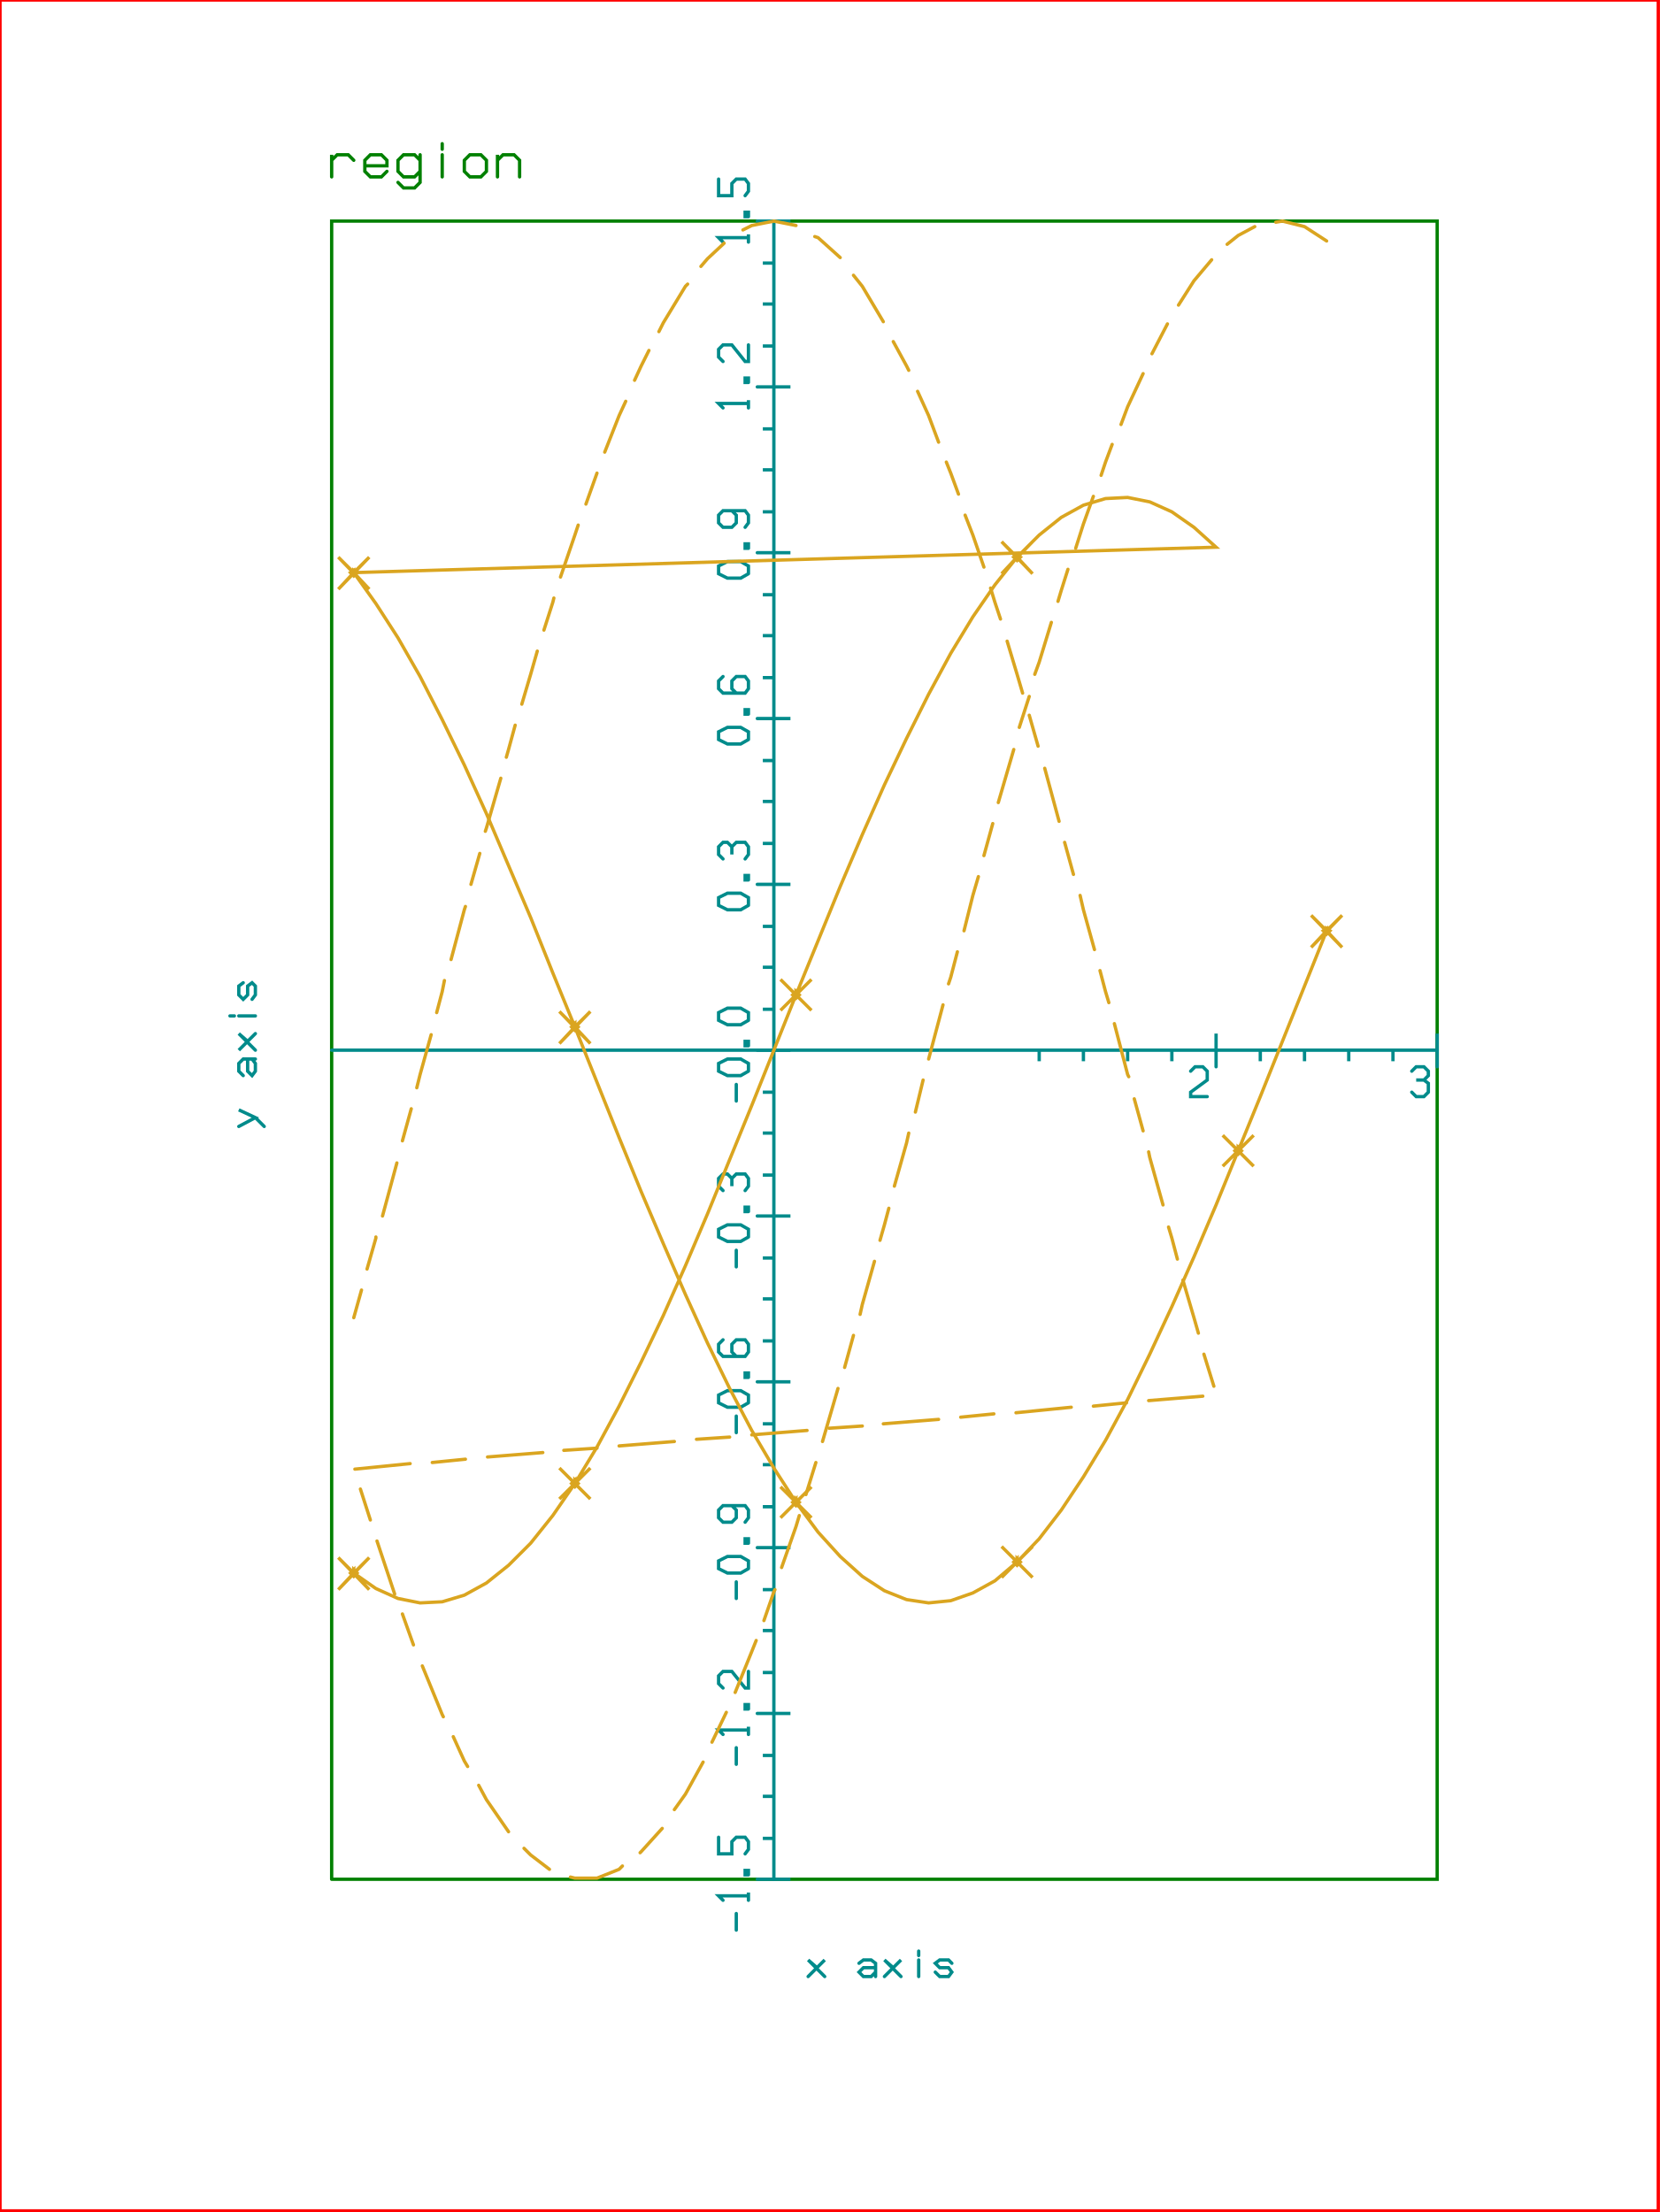
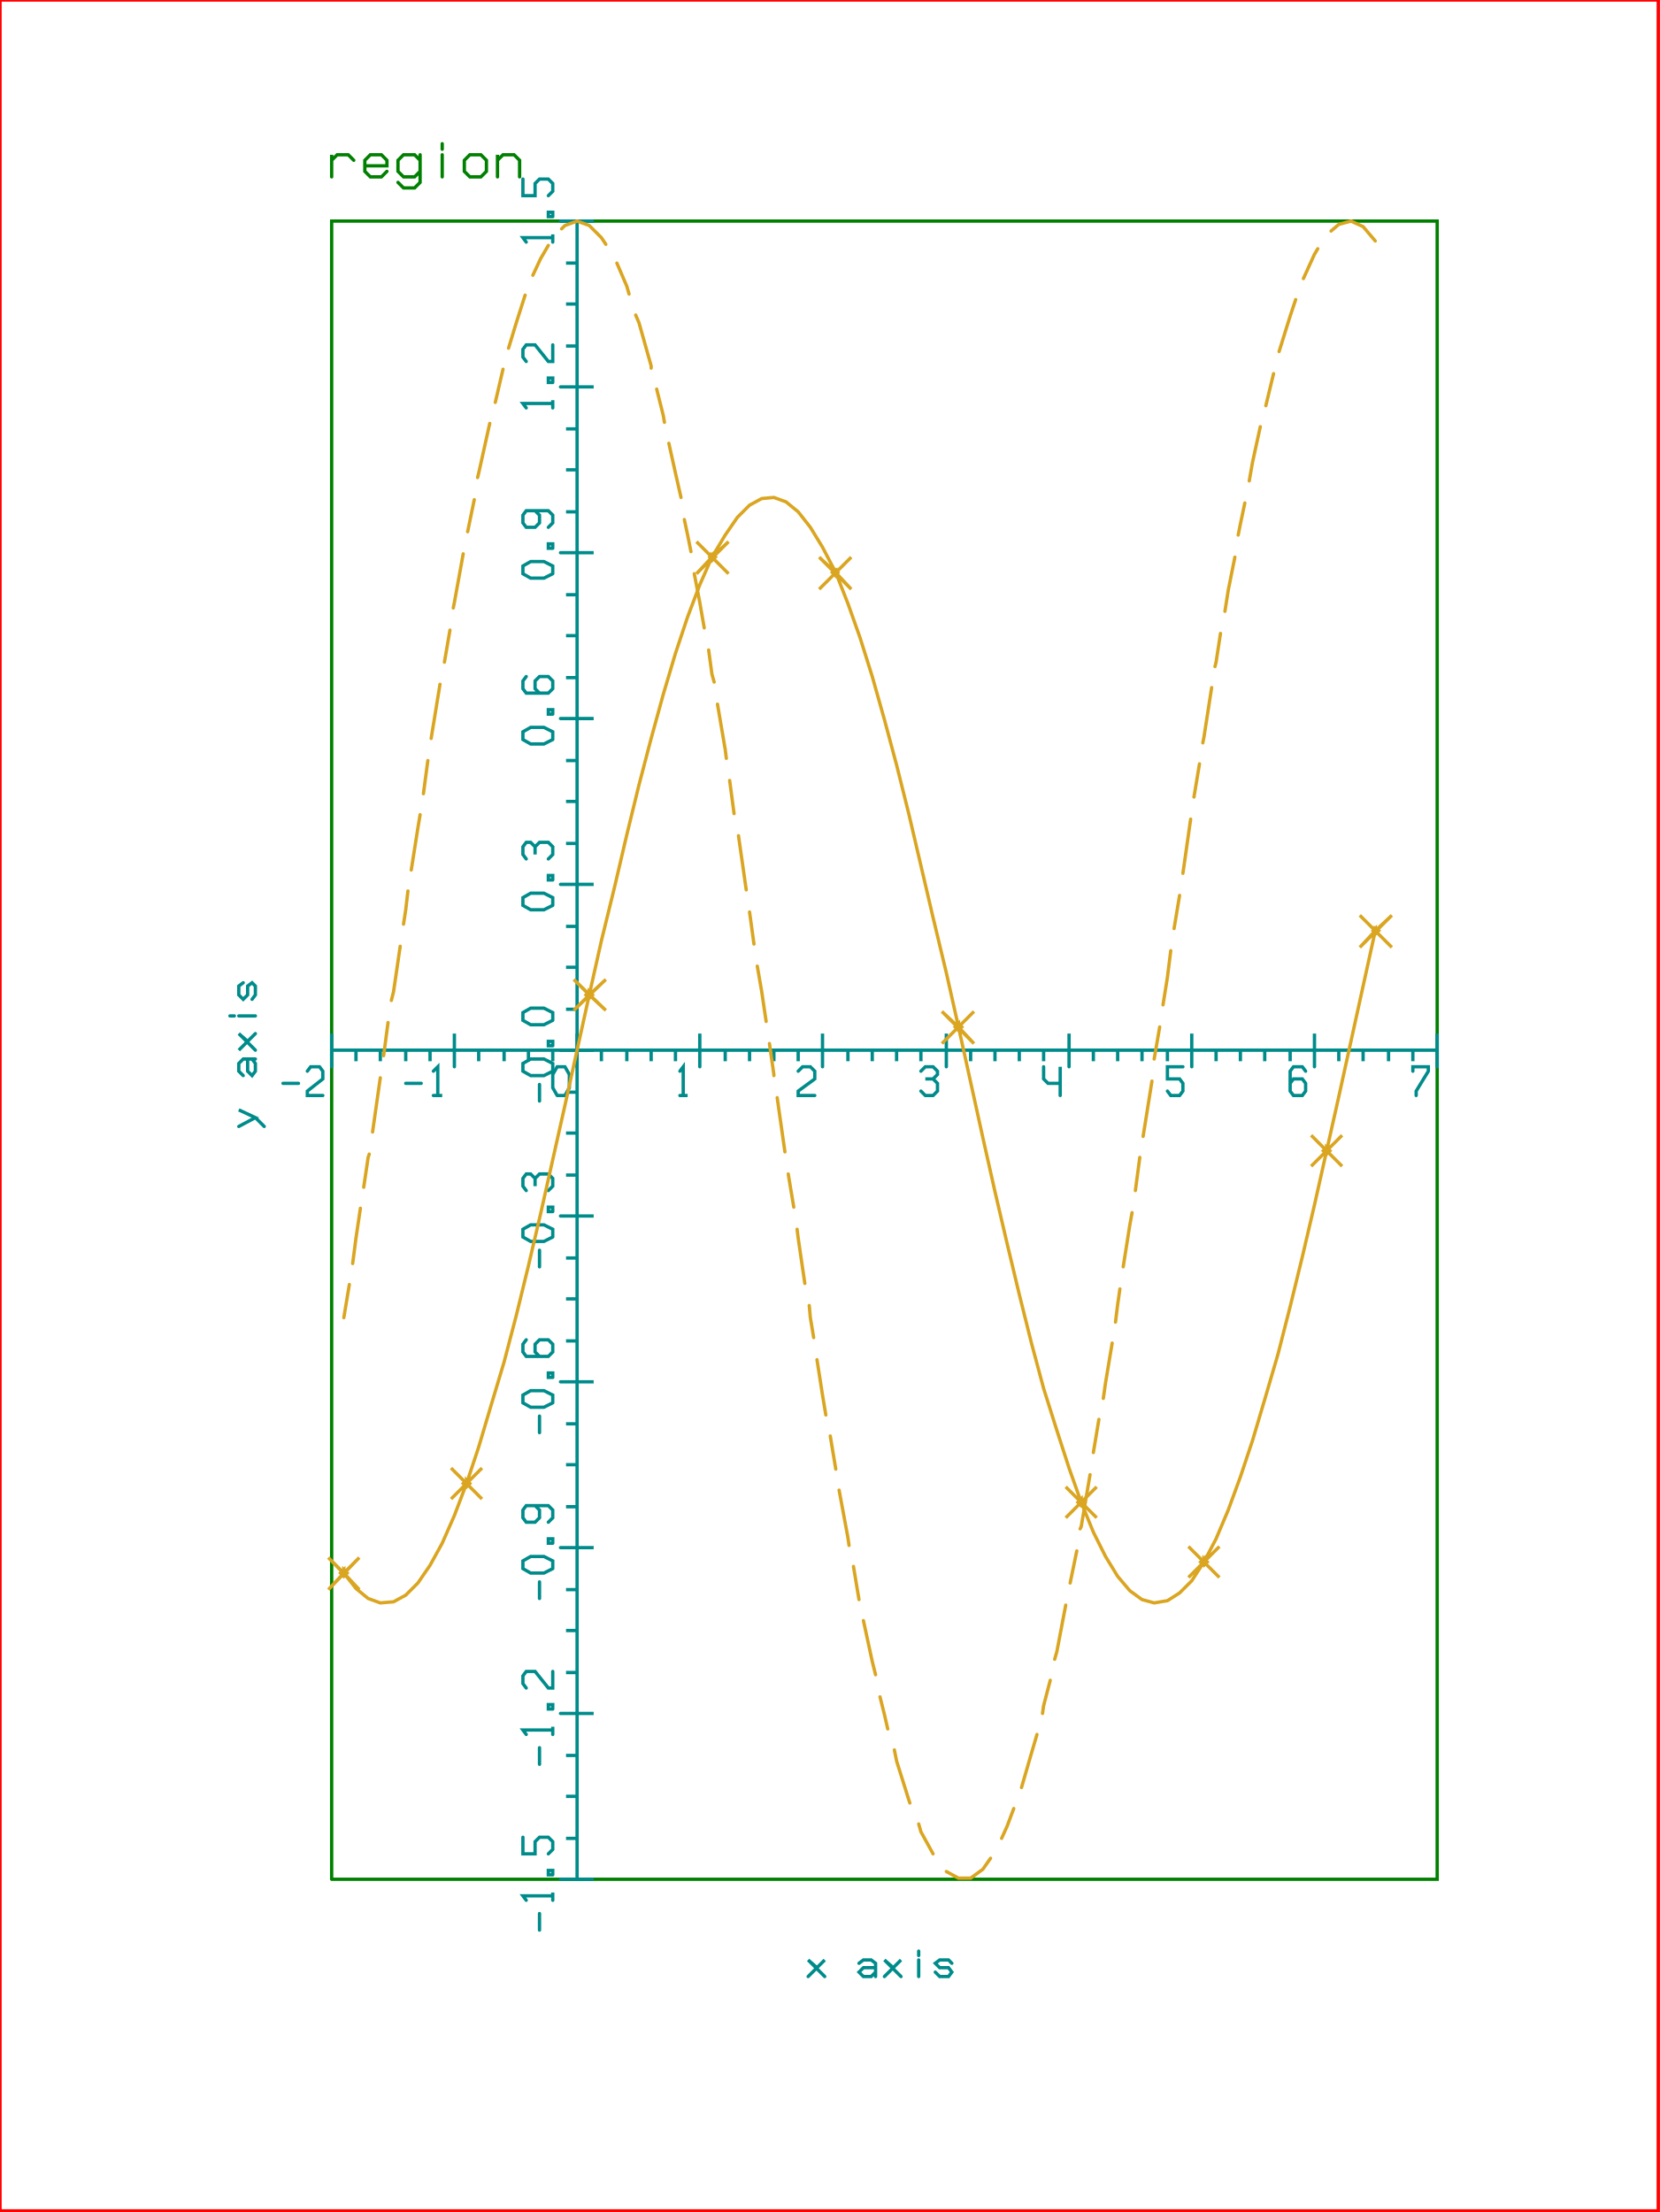
<svg xmlns="http://www.w3.org/2000/svg" baseProfile="full" version="1.1" width="1501" height="2001" viewBox="0 0 1501 2001">
  <g fill="none" stroke="black" stroke-linecap="round" stroke-width="3">
</g>
  <g fill="none" stroke="red" stroke-linecap="round" stroke-width="3">
    <path d="M 0 2000 0 0 1500 0 1500 2000 0 2000" />
  </g>
  <g fill="none" stroke="green" stroke-linecap="round" stroke-width="3">
    <path d="M 300 1700 300 200 1300 200 1300 1700 300 1700" />
    <path d="M 300 160 300 140 300 145 305 140 315 140 320 145" />
    <path d="M 350 155 345 160 335 160 330 155 330 145 335 140 345 140 350 145 350 150 330 150" />
    <path d="M 360 165 365 170 375 170 380 165 380 145 375 140 365 140 360 145 360 155 365 160 375 160 380 155 380 140" />
    <path d="M 400 160 400 140" />
    <path d="M 400 135 400 130" />
    <path d="M 420 145 425 140 435 140 440 145 440 155 435 160 425 160 420 155 420 145" />
    <path d="M 450 160 450 140 450 145 455 140 465 140 470 145 470 160" />
  </g>
  <g fill="none" stroke="darkcyan" stroke-linecap="round" stroke-width="3">
-     <path d="M 700 1700 715 1700 685 1700" />
-     <path d="M 666 1746 666 1731" />
-     <path d="M 677 1719 677 1712 677 1715 650 1715 654 1719" />
-     <path d="M 677 1696 674 1696 674 1692 677 1692 677 1696" />
-     <path d="M 650 1662 650 1677 662 1677 662 1666 666 1662 674 1662 677 1666 677 1673 674 1677" />
-     <path d="M 700 1700 700 1663 690 1663 700 1663 700 1625 690 1625 700 1625 700 1588 690 1588 700 1588 700 1550 690 1550 700 1550 715 1550 685 1550" />
-     <path d="M 666 1596 666 1581" />
-     <path d="M 677 1569 677 1562 677 1565 650 1565 654 1569" />
-     <path d="M 677 1546 674 1546 674 1542 677 1542 677 1546" />
-     <path d="M 654 1527 650 1523 650 1516 654 1512 662 1512 674 1527 677 1527 677 1512" />
-     <path d="M 700 1550 700 1513 690 1513 700 1513 700 1475 690 1475 700 1475 700 1438 690 1438 700 1438 700 1400 690 1400 700 1400 715 1400 685 1400" />
-     <path d="M 666 1446 666 1431" />
-     <path d="M 677 1419 670 1423 658 1423 650 1419 650 1412 658 1408 670 1408 677 1412 677 1419" />
-     <path d="M 677 1396 674 1396 674 1392 677 1392 677 1396" />
-     <path d="M 674 1377 677 1373 677 1366 674 1362 654 1362 650 1366 650 1373 654 1377 662 1377 666 1373 666 1366 662 1362" />
-     <path d="M 700 1400 700 1363 690 1363 700 1363 700 1325 690 1325 700 1325 700 1288 690 1288 700 1288 700 1250 690 1250 700 1250 715 1250 685 1250" />
-     <path d="M 666 1296 666 1281" />
-     <path d="M 677 1269 670 1273 658 1273 650 1269 650 1262 658 1258 670 1258 677 1262 677 1269" />
-     <path d="M 677 1246 674 1246 674 1242 677 1242 677 1246" />
-     <path d="M 654 1212 650 1216 650 1223 654 1227 674 1227 677 1223 677 1216 674 1212 666 1212 662 1216 662 1223 666 1227" />
-     <path d="M 700 1250 700 1213 690 1213 700 1213 700 1175 690 1175 700 1175 700 1138 690 1138 700 1138 700 1100 690 1100 700 1100 715 1100 685 1100" />
-     <path d="M 666 1146 666 1131" />
-     <path d="M 677 1119 670 1123 658 1123 650 1119 650 1112 658 1108 670 1108 677 1112 677 1119" />
-     <path d="M 677 1096 674 1096 674 1092 677 1092 677 1096" />
-     <path d="M 654 1077 650 1073 650 1066 654 1062 658 1062 662 1066 662 1073 662 1066 666 1062 674 1062 677 1066 677 1073 674 1077" />
-     <path d="M 700 1100 700 1063 690 1063 700 1063 700 1025 690 1025 700 1025 700 988 690 988 700 988 700 950 690 950 700 950 715 950 685 950" />
-     <path d="M 666 996 666 981" />
-     <path d="M 677 969 670 973 658 973 650 969 650 962 658 958 670 958 677 962 677 969" />
-     <path d="M 677 946 674 946 674 942 677 942 677 946" />
-     <path d="M 677 923 670 927 658 927 650 923 650 916 658 912 670 912 677 916 677 923" />
-     <path d="M 700 950 700 913 690 913 700 913 700 875 690 875 700 875 700 838 690 838 700 838 700 800 690 800 700 800 715 800 685 800" />
-     <path d="M 677 819 670 823 658 823 650 819 650 812 658 808 670 808 677 812 677 819" />
-     <path d="M 677 796 674 796 674 792 677 792 677 796" />
-     <path d="M 654 777 650 773 650 766 654 762 658 762 662 766 662 773 662 766 666 762 674 762 677 766 677 773 674 777" />
-     <path d="M 700 800 700 763 690 763 700 763 700 725 690 725 700 725 700 688 690 688 700 688 700 650 690 650 700 650 715 650 685 650" />
-     <path d="M 677 669 670 673 658 673 650 669 650 662 658 658 670 658 677 662 677 669" />
-     <path d="M 677 646 674 646 674 642 677 642 677 646" />
-     <path d="M 654 612 650 616 650 623 654 627 674 627 677 623 677 616 674 612 666 612 662 616 662 623 666 627" />
-     <path d="M 700 650 700 613 690 613 700 613 700 575 690 575 700 575 700 538 690 538 700 538 700 500 690 500 700 500 715 500 685 500" />
-     <path d="M 677 519 670 523 658 523 650 519 650 512 658 508 670 508 677 512 677 519" />
-     <path d="M 677 496 674 496 674 492 677 492 677 496" />
-     <path d="M 674 477 677 473 677 466 674 462 654 462 650 466 650 473 654 477 662 477 666 473 666 466 662 462" />
-     <path d="M 700 500 700 463 690 463 700 463 700 425 690 425 700 425 700 388 690 388 700 388 700 350 690 350 700 350 715 350 685 350" />
-     <path d="M 677 369 677 362 677 365 650 365 654 369" />
-     <path d="M 677 346 674 346 674 342 677 342 677 346" />
-     <path d="M 654 327 650 323 650 316 654 312 662 312 674 327 677 327 677 312" />
-     <path d="M 700 350 700 313 690 313 700 313 700 275 690 275 700 275 700 238 690 238 700 238 700 200 690 200 700 200 715 200 685 200" />
-     <path d="M 677 219 677 212 677 215 650 215 654 219" />
-     <path d="M 677 196 674 196 674 192 677 192 677 196" />
-     <path d="M 650 162 650 177 662 177 662 166 666 162 674 162 677 166 677 173 674 177" />
-     <path d="M 700 200 700 200" />
-     <path d="M 300 950 940 950 940 960 940 950 980 950 980 960 980 950 1020 950 1020 960 1020 950 1060 950 1060 960 1060 950 1100 950 1100 960 1100 950 1100 935 1100 965" />
-     <path d="M 1077 969 1081 965 1088 965 1092 969 1092 977 1077 988 1077 992 1092 992" />
-     <path d="M 1100 950 1140 950 1140 960 1140 950 1180 950 1180 960 1180 950 1220 950 1220 960 1220 950 1260 950 1260 960 1260 950 1300 950 1300 960 1300 950 1300 935 1300 965" />
-     <path d="M 1277 969 1281 965 1288 965 1292 969 1292 973 1288 977 1281 977 1288 977 1292 980 1292 988 1288 992 1281 992 1277 988" />
+     <path d="M 522 1700 537 1700 507 1700" />
+     <path d="M 488 1746 488 1731" />
+     <path d="M 500 1719 500 1712 500 1715 473 1715 476 1719" />
+     <path d="M 500 1696 496 1696 496 1692 500 1692 500 1696" />
+     <path d="M 473 1662 473 1677 484 1677 484 1666 488 1662 496 1662 500 1666 500 1673 496 1677" />
+     <path d="M 522 1700 522 1663 512 1663 522 1663 522 1625 512 1625 522 1625 522 1588 512 1588 522 1588 522 1550 512 1550 522 1550 537 1550 507 1550" />
+     <path d="M 488 1596 488 1581" />
+     <path d="M 500 1569 500 1562 500 1565 473 1565 476 1569" />
+     <path d="M 500 1546 496 1546 496 1542 500 1542 500 1546" />
+     <path d="M 476 1527 473 1523 473 1516 476 1512 484 1512 496 1527 500 1527 500 1512" />
+     <path d="M 522 1550 522 1513 512 1513 522 1513 522 1475 512 1475 522 1475 522 1438 512 1438 522 1438 522 1400 512 1400 522 1400 537 1400 507 1400" />
+     <path d="M 488 1446 488 1431" />
+     <path d="M 500 1419 492 1423 480 1423 473 1419 473 1412 480 1408 492 1408 500 1412 500 1419" />
+     <path d="M 500 1396 496 1396 496 1392 500 1392 500 1396" />
+     <path d="M 496 1377 500 1373 500 1366 496 1362 476 1362 473 1366 473 1373 476 1377 484 1377 488 1373 488 1366 484 1362" />
+     <path d="M 522 1400 522 1363 512 1363 522 1363 522 1325 512 1325 522 1325 522 1288 512 1288 522 1288 522 1250 512 1250 522 1250 537 1250 507 1250" />
+     <path d="M 488 1296 488 1281" />
+     <path d="M 500 1269 492 1273 480 1273 473 1269 473 1262 480 1258 492 1258 500 1262 500 1269" />
+     <path d="M 500 1246 496 1246 496 1242 500 1242 500 1246" />
+     <path d="M 476 1212 473 1216 473 1223 476 1227 496 1227 500 1223 500 1216 496 1212 488 1212 484 1216 484 1223 488 1227" />
+     <path d="M 522 1250 522 1213 512 1213 522 1213 522 1175 512 1175 522 1175 522 1138 512 1138 522 1138 522 1100 512 1100 522 1100 537 1100 507 1100" />
+     <path d="M 488 1146 488 1131" />
+     <path d="M 500 1119 492 1123 480 1123 473 1119 473 1112 480 1108 492 1108 500 1112 500 1119" />
+     <path d="M 500 1096 496 1096 496 1092 500 1092 500 1096" />
+     <path d="M 476 1077 473 1073 473 1066 476 1062 480 1062 484 1066 484 1073 484 1066 488 1062 496 1062 500 1066 500 1073 496 1077" />
+     <path d="M 522 1100 522 1063 512 1063 522 1063 522 1025 512 1025 522 1025 522 988 512 988 522 988 522 950 512 950 522 950 537 950 507 950" />
+     <path d="M 488 996 488 981" />
+     <path d="M 500 969 492 973 480 973 473 969 473 962 480 958 492 958 500 962 500 969" />
+     <path d="M 500 946 496 946 496 942 500 942 500 946" />
+     <path d="M 500 923 492 927 480 927 473 923 473 916 480 912 492 912 500 916 500 923" />
+     <path d="M 522 950 522 913 512 913 522 913 522 875 512 875 522 875 522 838 512 838 522 838 522 800 512 800 522 800 537 800 507 800" />
+     <path d="M 500 819 492 823 480 823 473 819 473 812 480 808 492 808 500 812 500 819" />
+     <path d="M 500 796 496 796 496 792 500 792 500 796" />
+     <path d="M 476 777 473 773 473 766 476 762 480 762 484 766 484 773 484 766 488 762 496 762 500 766 500 773 496 777" />
+     <path d="M 522 800 522 763 512 763 522 763 522 725 512 725 522 725 522 688 512 688 522 688 522 650 512 650 522 650 537 650 507 650" />
+     <path d="M 500 669 492 673 480 673 473 669 473 662 480 658 492 658 500 662 500 669" />
+     <path d="M 500 646 496 646 496 642 500 642 500 646" />
+     <path d="M 476 612 473 616 473 623 476 627 496 627 500 623 500 616 496 612 488 612 484 616 484 623 488 627" />
+     <path d="M 522 650 522 613 512 613 522 613 522 575 512 575 522 575 522 538 512 538 522 538 522 500 512 500 522 500 537 500 507 500" />
+     <path d="M 500 519 492 523 480 523 473 519 473 512 480 508 492 508 500 512 500 519" />
+     <path d="M 500 496 496 496 496 492 500 492 500 496" />
+     <path d="M 496 477 500 473 500 466 496 462 476 462 473 466 473 473 476 477 484 477 488 473 488 466 484 462" />
+     <path d="M 522 500 522 463 512 463 522 463 522 425 512 425 522 425 522 388 512 388 522 388 522 350 512 350 522 350 537 350 507 350" />
+     <path d="M 500 369 500 362 500 365 473 365 476 369" />
+     <path d="M 500 346 496 346 496 342 500 342 500 346" />
+     <path d="M 476 327 473 323 473 316 476 312 484 312 496 327 500 327 500 312" />
+     <path d="M 522 350 522 313 512 313 522 313 522 275 512 275 522 275 522 238 512 238 522 238 522 200 512 200 522 200 537 200 507 200" />
+     <path d="M 500 219 500 212 500 215 473 215 476 219" />
+     <path d="M 500 196 496 196 496 192 500 192 500 196" />
+     <path d="M 473 162 473 177 484 177 484 166 488 162 496 162 500 166 500 173 496 177" />
+     <path d="M 522 200 522 200" />
+     <path d="M 300 950 300 935 300 965" />
+     <path d="M 256 980 270 980" />
+     <path d="M 278 969 281 965 289 965 292 969 292 976 278 987 278 991 292 991" />
+     <path d="M 300 950 322 950 322 960 322 950 344 950 344 960 344 950 367 950 367 960 367 950 389 950 389 960 389 950 411 950 411 960 411 950 411 935 411 965" />
+     <path d="M 367 980 381 980" />
+     <path d="M 392 991 400 991 396 991 396 965 392 969" />
+     <path d="M 411 950 433 950 433 960 433 950 456 950 456 960 456 950 478 950 478 960 478 950 500 950 500 960 500 950 522 950 522 960 522 950 522 935 522 965" />
+     <path d="M 504 991 500 984 500 972 504 965 511 965 515 972 515 984 511 991 504 991" />
+     <path d="M 522 950 544 950 544 960 544 950 567 950 567 960 567 950 589 950 589 960 589 950 611 950 611 960 611 950 633 950 633 960 633 950 633 935 633 965" />
+     <path d="M 615 991 622 991 618 991 618 965 615 969" />
+     <path d="M 633 950 656 950 656 960 656 950 678 950 678 960 678 950 700 950 700 960 700 950 722 950 722 960 722 950 744 950 744 960 744 950 744 935 744 965" />
+     <path d="M 722 969 726 965 733 965 737 969 737 976 722 987 722 991 737 991" />
+     <path d="M 744 950 767 950 767 960 767 950 789 950 789 960 789 950 811 950 811 960 811 950 833 950 833 960 833 950 856 950 856 960 856 950 856 935 856 965" />
+     <path d="M 833 969 837 965 844 965 848 969 848 972 844 976 837 976 844 976 848 980 848 987 844 991 837 991 833 987" />
+     <path d="M 856 950 878 950 878 960 878 950 900 950 900 960 900 950 922 950 922 960 922 950 944 950 944 960 944 950 967 950 967 960 967 950 967 935 967 965" />
+     <path d="M 944 965 944 976 948 980 959 980 959 965 959 991" />
+     <path d="M 967 950 989 950 989 960 989 950 1011 950 1011 960 1011 950 1033 950 1033 960 1033 950 1056 950 1056 960 1056 950 1078 950 1078 960 1078 950 1078 935 1078 965" />
+     <path d="M 1070 965 1056 965 1056 976 1067 976 1070 980 1070 987 1067 991 1059 991 1056 987" />
+     <path d="M 1078 950 1100 950 1100 960 1100 950 1122 950 1122 960 1122 950 1144 950 1144 960 1144 950 1167 950 1167 960 1167 950 1189 950 1189 960 1189 950 1189 935 1189 965" />
+     <path d="M 1181 969 1178 965 1170 965 1167 969 1167 987 1170 991 1178 991 1181 987 1181 980 1178 976 1170 976 1167 980" />
+     <path d="M 1189 950 1211 950 1211 960 1211 950 1233 950 1233 960 1233 950 1256 950 1256 960 1256 950 1278 950 1278 960 1278 950 1300 950 1300 960 1300 950 1300 935 1300 965" />
+     <path d="M 1278 969 1278 965 1292 965 1292 969 1281 987 1281 991" />
    <path d="M 1300 950 1300 950" />
    <path d="M 731 1788 746 1773 739 1780 731 1773 746 1788" />
    <path d="M 777 1776 781 1773 788 1773 792 1776 792 1784 788 1788 781 1788 777 1784 781 1780 792 1780 792 1788" />
    <path d="M 800 1788 815 1773 808 1780 800 1773 815 1788" />
    <path d="M 831 1788 831 1773" />
    <path d="M 831 1769 831 1765" />
    <path d="M 846 1784 850 1788 858 1788 861 1784 858 1780 850 1780 846 1776 850 1773 858 1773 861 1776" />
    <path d="M 216 1019 231 1011 216 1004 231 1011 239 1019" />
    <path d="M 220 973 216 969 216 962 220 958 228 958 231 962 231 969 228 973 224 969 224 958 231 958" />
    <path d="M 231 950 216 935 224 942 216 950 231 935" />
    <path d="M 231 919 216 919" />
    <path d="M 212 919 208 919" />
    <path d="M 228 904 231 900 231 892 228 889 224 892 224 900 220 904 216 900 216 892 220 889" />
  </g>
  <g fill="none" stroke="goldenrod" stroke-linecap="round" stroke-width="3">
-     <path d="M 320 1423 320 1420 317 1423 320 1426 323 1423 320 1420 320 1423 334 1409 306 1438 320 1423 306 1409 334 1438 320 1423 340 1437 360 1446 380 1450 400 1449 420 1443 440 1432 460 1416 480 1396 500 1371 520 1342 520 1339 517 1342 520 1345 523 1342 520 1339 520 1342 534 1328 506 1356 520 1342 506 1328 534 1356 520 1342 540 1309 560 1272 580 1232 600 1190 620 1145 640 1098 660 1049 680 1000 700 950 720 900 720 897 717 900 720 903 723 900 720 897 720 900 734 886 706 914 720 900 706 886 734 914 720 900 740 851 760 802 780 755 800 710 820 668 840 628 860 591 880 558 900 529 920 504 920 502 917 504 920 507 923 504 920 502 920 504 934 490 906 519 920 504 906 490 934 519 920 504 940 484 960 468 980 457 1000 451 1020 450 1040 454 1060 463 1080 477 1100 495 320 518 320 516 317 518 320 521 323 518 320 516 320 518 334 504 306 533 320 518 306 504 334 533 320 518 340 546 360 577 380 612 400 651 420 692 440 736 460 783 480 830 500 880 520 929 520 926 517 929 520 932 523 929 520 926 520 929 534 915 506 944 520 929 506 915 534 944 520 929 540 979 560 1029 580 1078 600 1125 620 1171 640 1215 660 1256 680 1294 700 1328 720 1359 720 1356 717 1359 720 1362 723 1359 720 1356 720 1359 734 1345 706 1373 720 1359 706 1345 734 1373 720 1359 740 1386 760 1408 780 1426 800 1439 820 1447 840 1450 860 1448 880 1441 900 1430 920 1413 920 1410 917 1413 920 1416 923 1413 920 1410 920 1413 934 1399 906 1427 920 1413 906 1399 934 1427 920 1413 940 1392 960 1366 980 1336 1000 1303 1020 1266 1040 1225 1060 1182 1080 1137 1100 1090 1120 1041 1120 1038 1117 1041 1120 1044 1123 1041 1120 1038 1120 1041 1134 1027 1106 1055 1120 1041 1106 1027 1134 1055 1120 1041 1140 992 1160 942 1180 892 1200 842 1200 840 1197 842 1200 845 1203 842 1200 840 1200 842 1214 828 1186 857 1200 842 1186 828 1214 857 1200 842" />
-     <path d="M 1200 218 1180 205 1160 200 1154 201" />
-     <path d="M 1135 205 1120 213 1110 221" />
-     <path d="M 1096 235 1080 254 1066 276" />
-     <path d="M 1056 293 1042 320" />
-     <path d="M 1034 338 1020 368 1014 384" />
-     <path d="M 1006 402 1000 418 996 430" />
-     <path d="M 989 449 980 474 973 496" />
-     <path d="M 966 515 960 534 957 544" />
-     <path d="M 951 563 940 599 936 610" />
-     <path d="M 931 630 922 658" />
-     <path d="M 917 678 903 726" />
-     <path d="M 898 745 890 774" />
-     <path d="M 885 793 880 810 872 842" />
-     <path d="M 866 861 860 884 858 890" />
-     <path d="M 853 909 840 958" />
-     <path d="M 835 977 828 1006" />
-     <path d="M 822 1025 820 1034 809 1073" />
-     <path d="M 804 1093 800 1108 796 1122" />
-     <path d="M 791 1141 780 1180 778 1189" />
-     <path d="M 772 1208 764 1237" />
-     <path d="M 758 1256 744 1304" />
-     <path d="M 738 1323 729 1352" />
-     <path d="M 723 1371 720 1381 707 1418" />
-     <path d="M 701 1438 700 1440 691 1466" />
-     <path d="M 684 1484 680 1494 665 1531" />
-     <path d="M 657 1549 644 1576" />
-     <path d="M 636 1594 620 1623 610 1637" />
-     <path d="M 599 1654 580 1675 579 1676" />
-     <path d="M 563 1688 560 1691 540 1699 520 1699 516 1698" />
-     <path d="M 497 1691 480 1678 474 1672" />
-     <path d="M 460 1657 460 1657 440 1628 433 1615" />
-     <path d="M 423 1598 420 1593 410 1571" />
-     <path d="M 401 1553 400 1551 382 1507" />
-     <path d="M 374 1488 364 1460" />
-     <path d="M 357 1442 341 1394" />
-     <path d="M 335 1375 326 1347" />
-     <path d="M 321 1329 371 1324" />
-     <path d="M 391 1323 421 1320" />
-     <path d="M 441 1318 491 1314" />
-     <path d="M 510 1312 540 1310" />
-     <path d="M 560 1308 610 1304" />
-     <path d="M 630 1302 660 1300" />
-     <path d="M 680 1298 730 1294" />
-     <path d="M 750 1292 780 1290" />
-     <path d="M 799 1288 849 1284" />
-     <path d="M 869 1282 899 1279" />
-     <path d="M 919 1278 969 1273" />
-     <path d="M 989 1272 1019 1269" />
-     <path d="M 1039 1267 1088 1263" />
-     <path d="M 1098 1254 1089 1225" />
-     <path d="M 1084 1206 1080 1192 1070 1158" />
-     <path d="M 1065 1139 1060 1120 1057 1110" />
-     <path d="M 1052 1090 1040 1047 1039 1042" />
-     <path d="M 1034 1023 1026 994" />
-     <path d="M 1021 974 1020 972 1008 926" />
-     <path d="M 1003 907 1000 897 995 878" />
-     <path d="M 990 859 980 823 977 810" />
-     <path d="M 971 791 963 762" />
-     <path d="M 958 743 945 695" />
-     <path d="M 939 675 931 647" />
-     <path d="M 925 627 920 610 911 580" />
-     <path d="M 905 560 900 545 896 532" />
-     <path d="M 890 513 880 484 873 466" />
-     <path d="M 867 447 860 428 856 418" />
-     <path d="M 849 400 840 376 830 354" />
-     <path d="M 822 335 820 331 808 309" />
-     <path d="M 799 291 780 259 772 249" />
-     <path d="M 760 233 740 215 737 214" />
-     <path d="M 720 204 700 200 680 204 672 208" />
-     <path d="M 655 220 640 234 634 241" />
-     <path d="M 622 257 620 259 600 292 596 300" />
-     <path d="M 587 317 580 331 574 344" />
-     <path d="M 566 363 560 376 547 409" />
-     <path d="M 540 428 530 456" />
-     <path d="M 523 475 520 484 507 522" />
-     <path d="M 501 541 500 545 492 570" />
-     <path d="M 486 589 480 610 472 637" />
-     <path d="M 466 656 460 678 458 685" />
-     <path d="M 453 704 440 749 439 752" />
-     <path d="M 434 772 426 800" />
-     <path d="M 421 820 420 823 408 868" />
-     <path d="M 402 887 400 897 395 916" />
-     <path d="M 390 936 380 972 377 984" />
-     <path d="M 372 1003 364 1032" />
-     <path d="M 359 1052 346 1100" />
-     <path d="M 340 1119 340 1120 332 1148" />
-     <path d="M 327 1167 320 1192" />
+     <path d="M 311 1423 311 1420 308 1423 311 1426 314 1423 311 1420 311 1423 325 1409 297 1438 311 1423 297 1409 325 1438 311 1423 322 1437 333 1446 344 1450 356 1449 367 1443 378 1432 389 1416 400 1396 411 1371 422 1342 422 1339 419 1342 422 1345 425 1342 422 1339 422 1342 436 1328 408 1356 422 1342 408 1328 436 1356 422 1342 433 1309 444 1272 456 1232 467 1190 478 1145 489 1098 500 1049 511 1000 522 950 533 900 533 897 530 900 533 903 536 900 533 897 533 900 548 886 519 914 533 900 519 886 548 914 533 900 544 851 556 802 567 755 578 710 589 668 600 628 611 591 622 558 633 529 644 504 644 502 642 504 644 507 647 504 644 502 644 504 659 490 630 519 644 504 630 490 659 519 644 504 656 484 667 468 678 457 689 451 700 450 711 454 722 463 733 477 744 495 756 518 756 516 753 518 756 521 758 518 756 516 756 518 770 504 741 533 756 518 741 504 770 533 756 518 767 546 778 577 789 612 800 651 811 692 822 736 833 783 844 830 856 880 867 929 867 926 864 929 867 932 870 929 867 926 867 929 881 915 852 944 867 929 852 915 881 944 867 929 878 979 889 1029 900 1078 911 1125 922 1171 933 1215 944 1256 956 1294 967 1328 978 1359 978 1356 975 1359 978 1362 981 1359 978 1356 978 1359 992 1345 964 1373 978 1359 964 1345 992 1373 978 1359 989 1386 1000 1408 1011 1426 1022 1439 1033 1447 1044 1450 1056 1448 1067 1441 1078 1430 1089 1413 1089 1410 1086 1413 1089 1416 1092 1413 1089 1410 1089 1413 1103 1399 1075 1427 1089 1413 1075 1399 1103 1427 1089 1413 1100 1392 1111 1366 1122 1336 1133 1303 1144 1266 1156 1225 1167 1182 1178 1137 1189 1090 1200 1041 1200 1038 1197 1041 1200 1044 1203 1041 1200 1038 1200 1041 1214 1027 1186 1055 1200 1041 1186 1027 1214 1055 1200 1041 1211 992 1222 942 1233 892 1244 842 1244 840 1242 842 1244 845 1247 842 1244 840 1244 842 1259 828 1230 857 1244 842 1230 828 1259 857 1244 842" />
+     <path d="M 1244 218 1233 205 1222 200 1211 203 1204 209" />
+     <path d="M 1192 225 1189 230 1179 252" />
+     <path d="M 1172 271 1167 286 1157 318" />
+     <path d="M 1152 338 1145 367" />
+     <path d="M 1140 386 1133 418 1130 435" />
+     <path d="M 1126 455 1122 474 1120 484" />
+     <path d="M 1117 504 1111 534 1108 553" />
+     <path d="M 1104 573 1100 599 1099 603" />
+     <path d="M 1096 622 1089 667 1088 672" />
+     <path d="M 1085 691 1080 721" />
+     <path d="M 1077 741 1070 790" />
+     <path d="M 1067 810 1067 810 1062 840" />
+     <path d="M 1059 860 1056 884 1052 909" />
+     <path d="M 1049 929 1044 958" />
+     <path d="M 1042 978 1034 1028" />
+     <path d="M 1031 1047 1027 1077" />
+     <path d="M 1024 1097 1022 1108 1016 1146" />
+     <path d="M 1013 1166 1011 1180 1009 1196" />
+     <path d="M 1006 1215 1000 1251 998 1265" />
+     <path d="M 994 1284 989 1314" />
+     <path d="M 986 1334 978 1381 977 1383" />
+     <path d="M 974 1403 968 1432" />
+     <path d="M 964 1452 956 1494 954 1501" />
+     <path d="M 950 1520 944 1543 943 1550" />
+     <path d="M 938 1569 933 1586 924 1617" />
+     <path d="M 917 1636 911 1652 906 1663" />
+     <path d="M 896 1681 889 1691 878 1699 867 1699 856 1693" />
+     <path d="M 844 1677 833 1657 831 1650" />
+     <path d="M 823 1631 822 1628 811 1593 809 1583" />
+     <path d="M 803 1564 800 1551 796 1535" />
+     <path d="M 792 1515 789 1503 781 1466" />
+     <path d="M 777 1447 772 1417" />
+     <path d="M 768 1398 767 1391 759 1348" />
+     <path d="M 756 1329 756 1329 751 1299" />
+     <path d="M 747 1280 744 1262 739 1230" />
+     <path d="M 736 1210 733 1192 732 1181" />
+     <path d="M 728 1161 722 1120 721 1112" />
+     <path d="M 718 1092 713 1062" />
+     <path d="M 710 1042 703 993" />
+     <path d="M 700 973 700 972 696 944" />
+     <path d="M 693 924 689 897 685 874" />
+     <path d="M 682 854 678 825" />
+     <path d="M 675 805 668 756" />
+     <path d="M 664 736 660 706" />
+     <path d="M 657 686 656 678 649 637" />
+     <path d="M 646 617 644 610 641 588" />
+     <path d="M 637 568 633 545 628 519" />
+     <path d="M 625 499 622 484 619 470" />
+     <path d="M 616 450 611 428 605 401" />
+     <path d="M 601 382 600 376 594 352" />
+     <path d="M 589 333 589 331 578 292 575 285" />
+     <path d="M 569 266 567 259 558 238" />
+     <path d="M 548 221 544 215 533 204 522 200 511 204 508 207" />
+     <path d="M 496 222 489 234 482 249" />
+     <path d="M 475 267 467 292 460 315" />
+     <path d="M 455 334 448 364" />
+     <path d="M 443 383 433 428 432 432" />
+     <path d="M 429 452 423 481" />
+     <path d="M 419 501 411 545 410 550" />
+     <path d="M 407 570 402 599" />
+     <path d="M 398 619 390 668" />
+     <path d="M 387 688 383 718" />
+     <path d="M 380 737 378 749 372 787" />
+     <path d="M 369 806 367 823 365 836" />
+     <path d="M 362 856 356 897 354 905" />
+     <path d="M 351 925 347 955" />
+     <path d="M 344 975 337 1024" />
+     <path d="M 334 1044 333 1047 329 1074" />
+     <path d="M 326 1093 322 1120 319 1143" />
+     <path d="M 316 1162 311 1192" />
  </g>
</svg>
